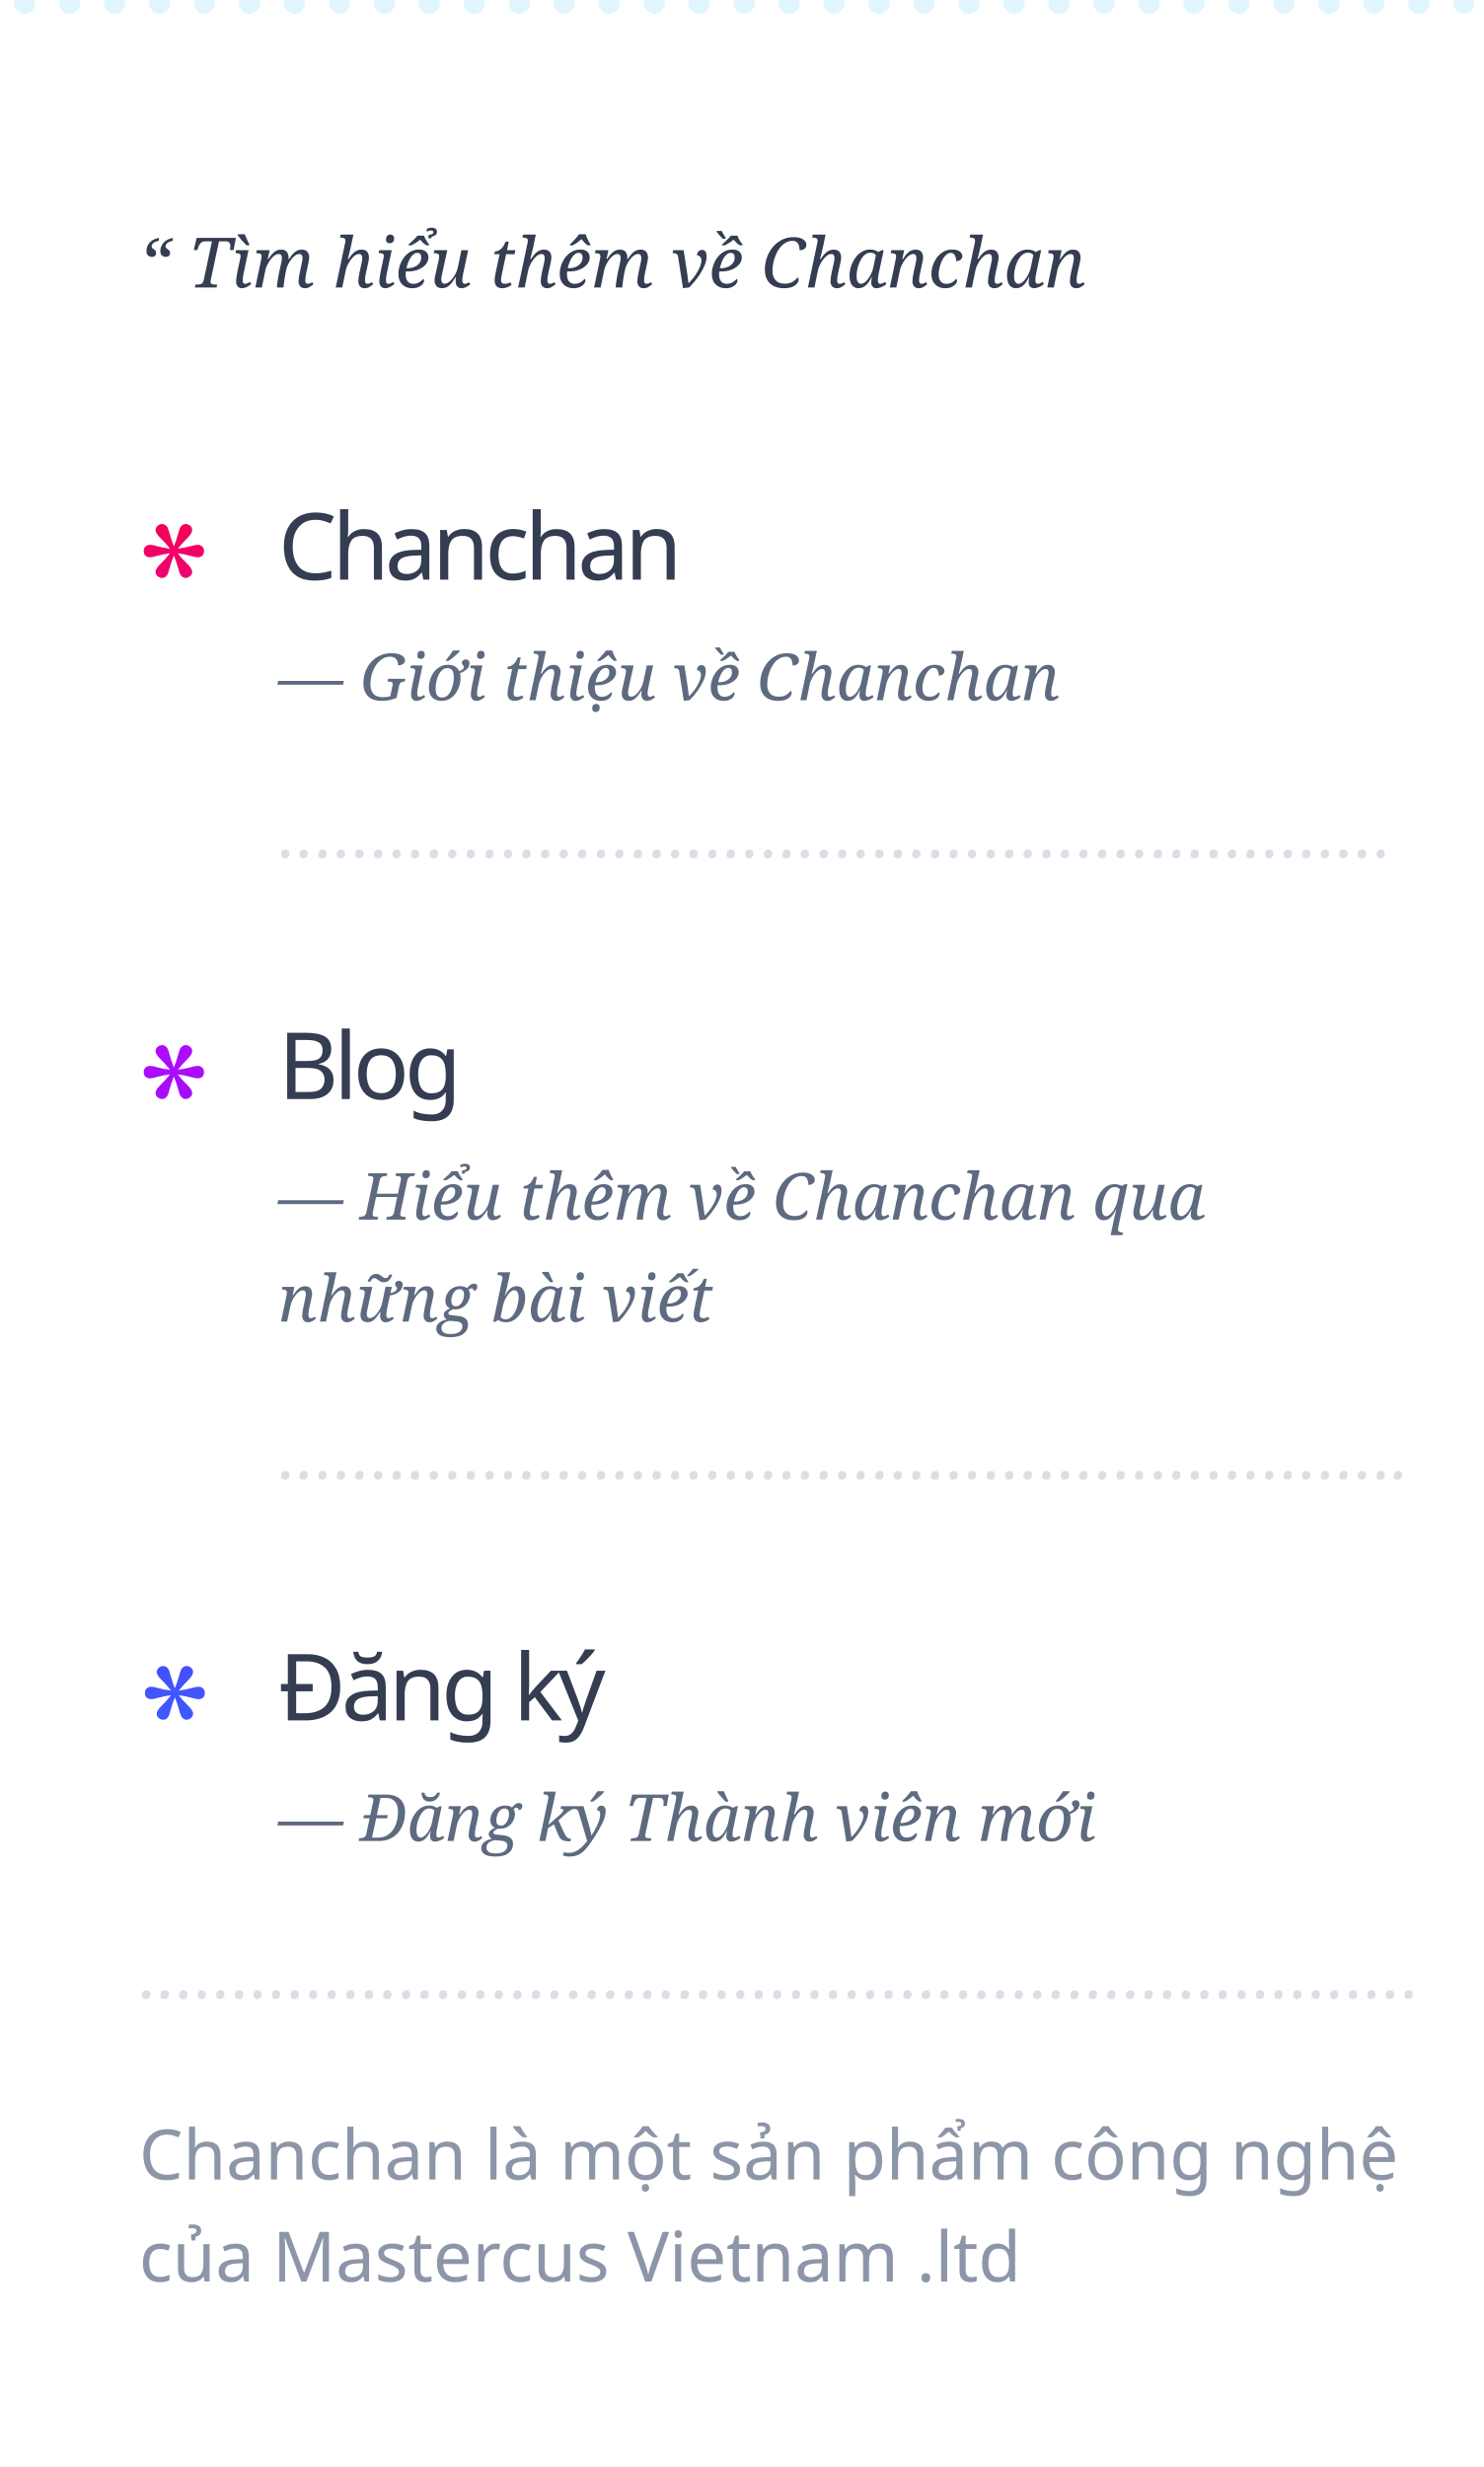
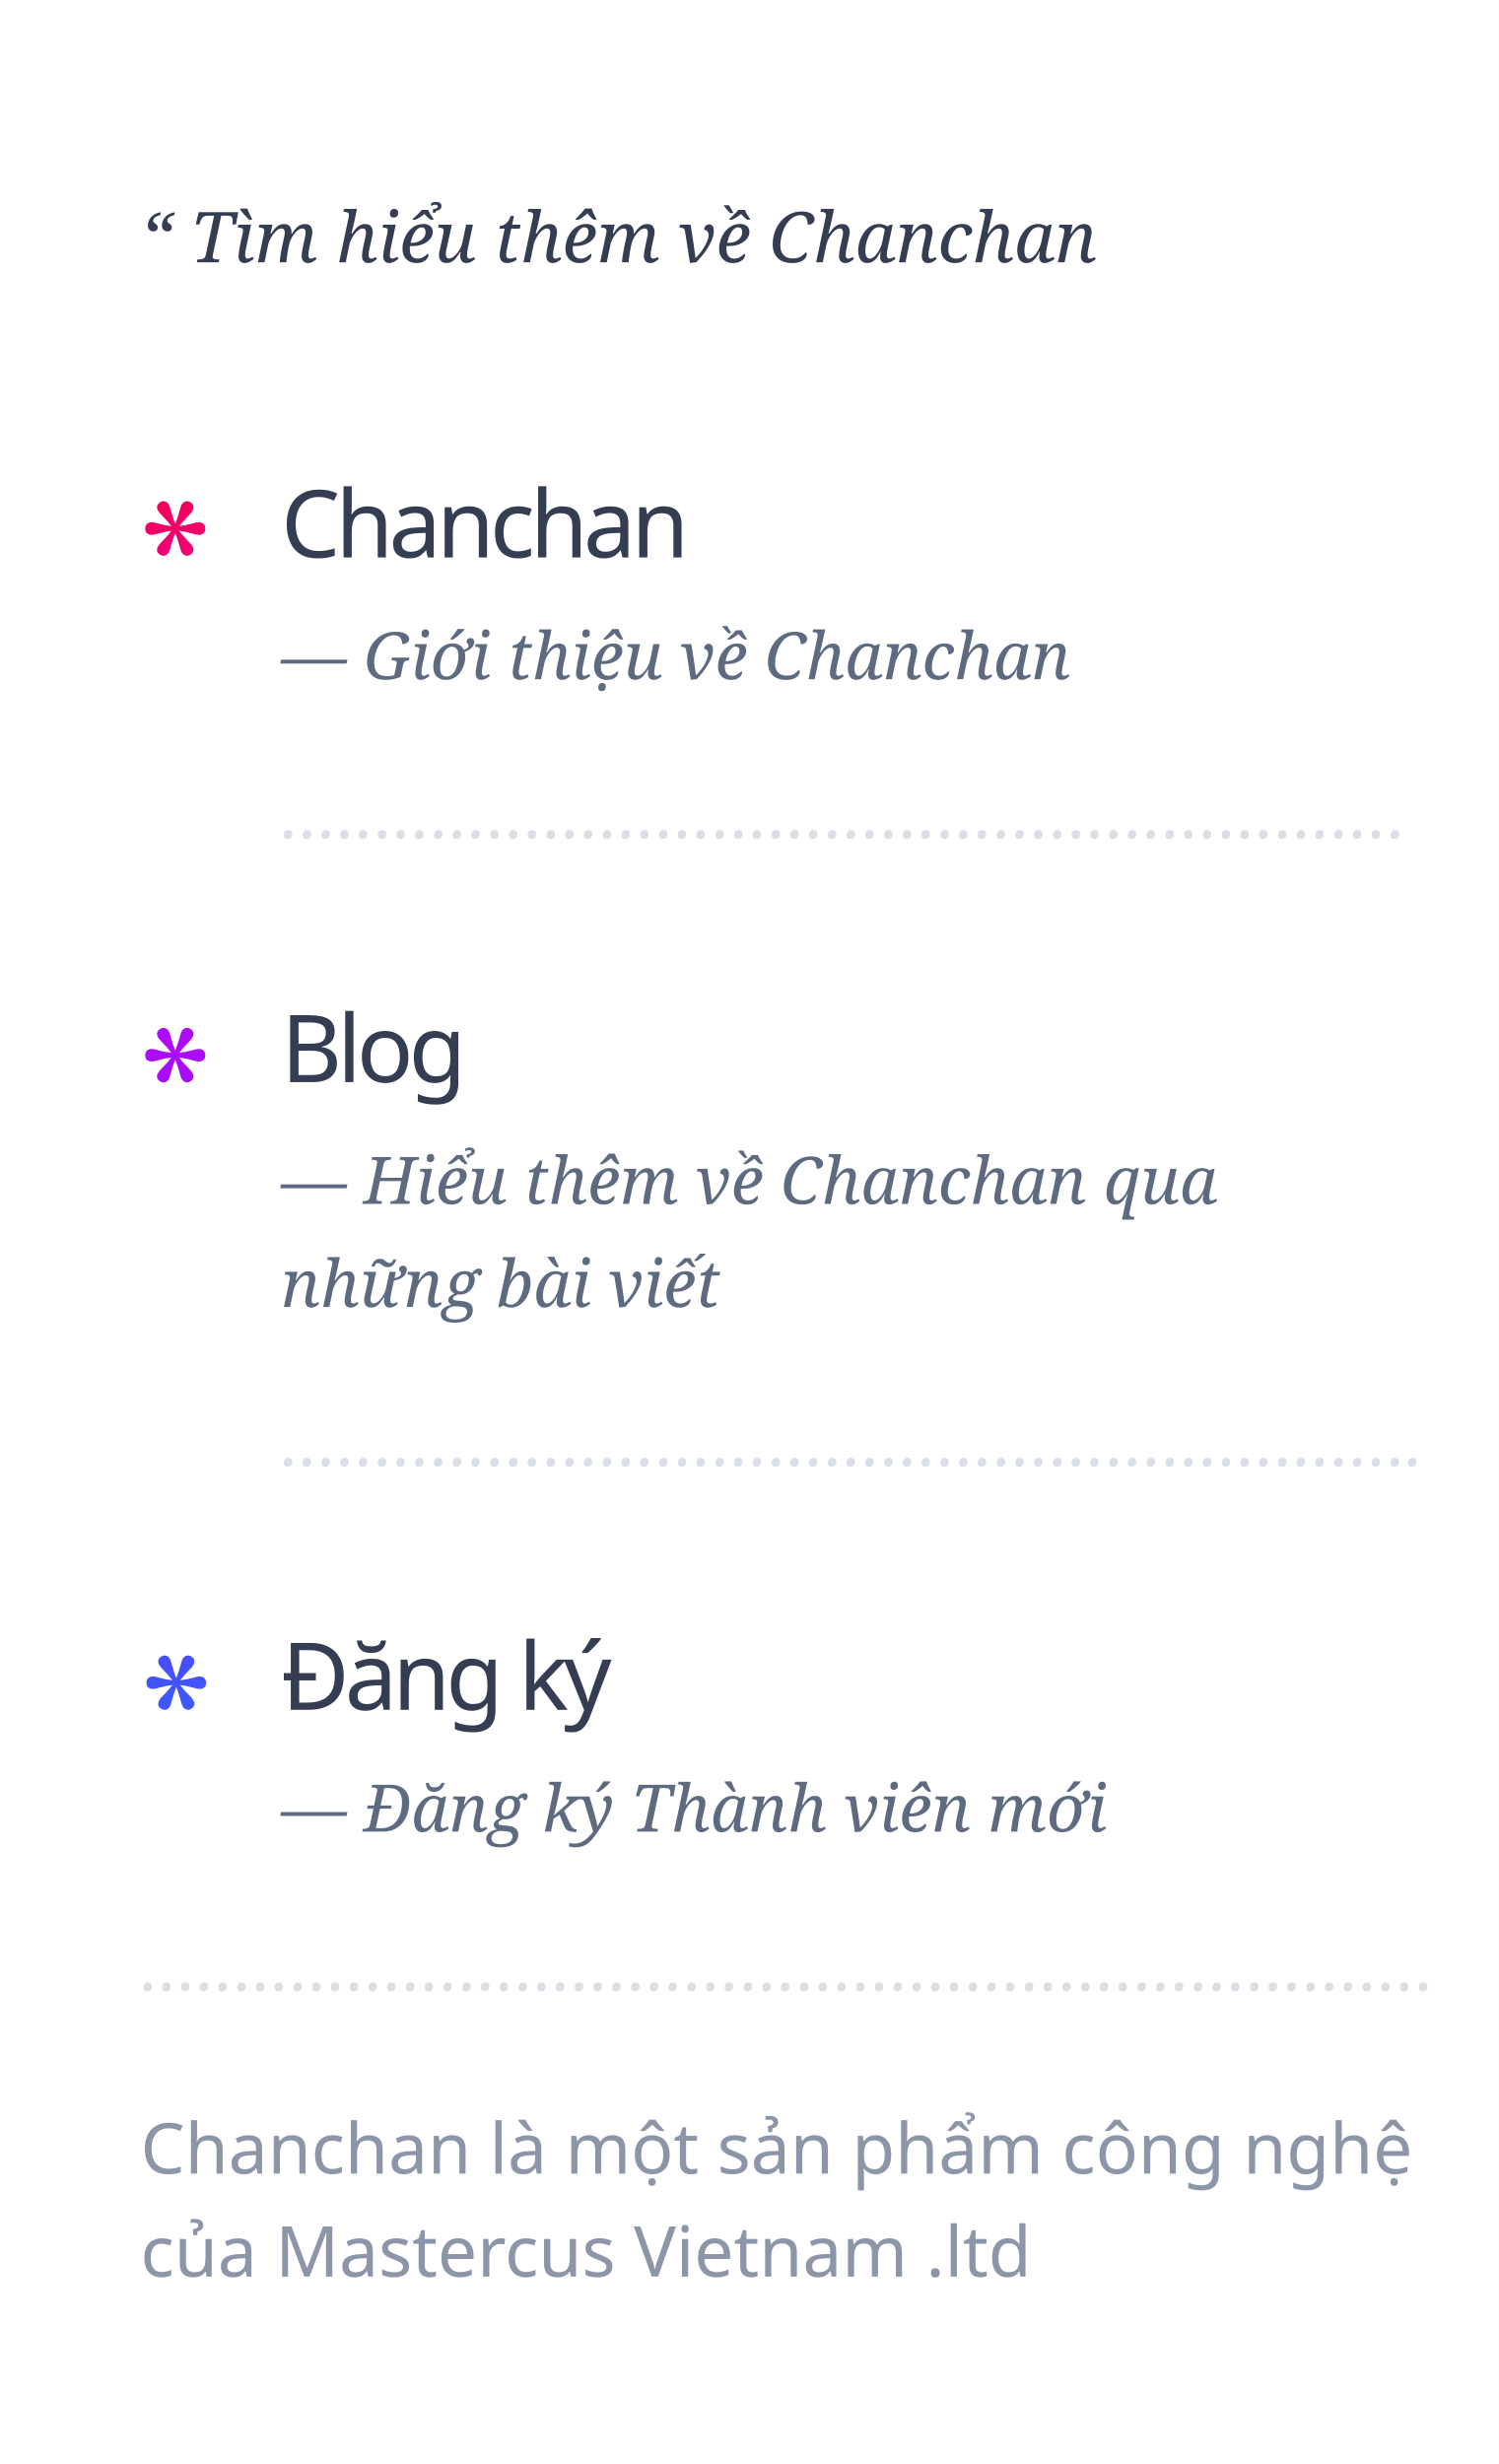
- <svg xmlns="http://www.w3.org/2000/svg" width="320px" height="532px" viewBox="0 0 320 532" version="1.1">
+ <svg xmlns="http://www.w3.org/2000/svg" width="320px" height="526px" viewBox="0 0 320 526" version="1.1">
  <defs>
    <linearGradient x1="28.348%" y1="0%" x2="28.348%" y2="100%" id="linearGradient-1">
      <stop stop-color="#F50057" offset="0%" />
      <stop stop-color="#D500F9" offset="27.032%" />
      <stop stop-color="#651FFF" offset="76.635%" />
      <stop stop-color="#3D5AFE" offset="100%" />
    </linearGradient>
  </defs>
  <g id="maplink" stroke="none" stroke-width="1" fill="none" fill-rule="evenodd">
-     <rect fill="#E1F5FE" x="0" y="0" width="320" height="532" />
-     <path d="M3.047,1.0003845e-11 C3.016,0.167 3,0.34 3,0.519 C3,1.199 3.229,1.782 3.687,2.269 C4.144,2.756 4.684,3 5.306,3 C5.916,3 6.453,2.76 6.917,2.279 C7.38,1.798 7.612,1.212 7.612,0.519 C7.612,0.34 7.596,0.167 7.564,1.00044556e-11 L12.747,1.00044417e-11 C12.715,0.167 12.7,0.34 12.7,0.519 C12.7,1.199 12.928,1.782 13.386,2.269 C13.844,2.756 14.384,3 15.006,3 C15.616,3 16.153,2.76 16.616,2.279 C17.08,1.798 17.312,1.212 17.312,0.519 C17.312,0.34 17.296,0.167 17.264,1.00042336e-11 L22.446,1.00044417e-11 C22.415,0.167 22.399,0.34 22.399,0.519 C22.399,1.199 22.628,1.782 23.086,2.269 C23.543,2.756 24.083,3 24.705,3 C25.327,3 25.867,2.756 26.325,2.269 C26.783,1.782 27.011,1.199 27.011,0.519 C27.011,0.34 26.996,0.167 26.964,1.00042336e-11 L32.146,1.00044417e-11 C32.115,0.167 32.099,0.34 32.099,0.519 C32.099,1.199 32.328,1.782 32.785,2.269 C33.243,2.756 33.783,3 34.405,3 C35.015,3 35.552,2.76 36.016,2.279 C36.479,1.798 36.711,1.212 36.711,0.519 C36.711,0.34 36.695,0.167 36.663,1.00042336e-11 L41.846,1.00044417e-11 C41.814,0.167 41.798,0.34 41.798,0.519 C41.798,1.199 42.027,1.782 42.485,2.269 C42.943,2.756 43.483,3 44.105,3 C44.715,3 45.252,2.76 45.715,2.279 C46.179,1.798 46.411,1.212 46.411,0.519 C46.411,0.34 46.395,0.167 46.363,1.00042336e-11 L51.545,1.00044417e-11 C51.514,0.167 51.498,0.34 51.498,0.519 C51.498,1.199 51.727,1.782 52.185,2.269 C52.642,2.756 53.182,3 53.804,3 C54.426,3 54.966,2.756 55.424,2.269 C55.881,1.782 56.11,1.199 56.11,0.519 C56.11,0.34 56.095,0.167 56.063,1.00042336e-11 L61.245,1.00044417e-11 C61.213,0.167 61.198,0.34 61.198,0.519 C61.198,1.199 61.427,1.782 61.884,2.269 C62.342,2.756 62.882,3 63.504,3 C64.114,3 64.651,2.76 65.115,2.279 C65.578,1.798 65.81,1.212 65.81,0.519 C65.81,0.34 65.794,0.167 65.762,1.00044556e-11 L70.945,1.00044417e-11 C70.913,0.167 70.897,0.34 70.897,0.519 C70.897,1.199 71.126,1.782 71.584,2.269 C72.042,2.756 72.581,3 73.203,3 C73.814,3 74.351,2.76 74.814,2.279 C75.278,1.798 75.51,1.212 75.51,0.519 C75.51,0.34 75.494,0.167 75.462,1.00044556e-11 L80.644,1.00044417e-11 C80.613,0.167 80.597,0.34 80.597,0.519 C80.597,1.199 80.826,1.782 81.284,2.269 C81.741,2.756 82.281,3 82.903,3 C83.525,3 84.065,2.756 84.523,2.269 C84.98,1.782 85.209,1.199 85.209,0.519 C85.209,0.34 85.193,0.167 85.162,1.00042336e-11 L90.344,1.00044417e-11 C90.312,0.167 90.297,0.34 90.297,0.519 C90.297,1.199 90.525,1.782 90.983,2.269 C91.441,2.756 91.981,3 92.603,3 C93.213,3 93.75,2.76 94.213,2.279 C94.677,1.798 94.909,1.212 94.909,0.519 C94.909,0.34 94.893,0.167 94.861,1.00042336e-11 L100.043,1.00044417e-11 C100.012,0.167 99.996,0.34 99.996,0.519 C99.996,1.199 100.225,1.782 100.683,2.269 C101.14,2.756 101.68,3 102.302,3 C102.913,3 103.449,2.76 103.913,2.279 C104.377,1.798 104.608,1.212 104.608,0.519 C104.608,0.34 104.592,0.167 104.561,1.00042336e-11 L109.743,1.00044417e-11 C109.712,0.167 109.696,0.34 109.696,0.519 C109.696,1.199 109.925,1.782 110.382,2.269 C110.84,2.756 111.38,3 112.002,3 C112.624,3 113.164,2.756 113.621,2.269 C114.079,1.782 114.308,1.199 114.308,0.519 C114.308,0.34 114.292,0.167 114.261,9.9962677e-12 L119.443,1.00044417e-11 C119.411,0.167 119.395,0.34 119.395,0.519 C119.395,1.199 119.624,1.782 120.082,2.269 C120.54,2.756 121.08,3 121.702,3 C122.312,3 122.849,2.76 123.312,2.279 C123.776,1.798 124.008,1.212 124.008,0.519 C124.008,0.34 123.992,0.167 123.96,1.00042336e-11 L129.142,1.00044417e-11 C129.111,0.167 129.095,0.34 129.095,0.519 C129.095,1.199 129.324,1.782 129.782,2.269 C130.239,2.756 130.779,3 131.401,3 C132.011,3 132.548,2.76 133.012,2.279 C133.475,1.798 133.707,1.212 133.707,0.519 C133.707,0.34 133.691,0.167 133.659,1.00042336e-11 L138.842,1.00044417e-11 C138.81,0.167 138.795,0.34 138.795,0.519 C138.795,1.199 139.024,1.782 139.481,2.269 C139.939,2.756 140.479,3 141.101,3 C141.723,3 142.263,2.756 142.72,2.269 C143.178,1.782 143.407,1.199 143.407,0.519 C143.407,0.34 143.391,0.167 143.36,9.96674965e-12 L148.542,1.00044417e-11 C148.51,0.167 148.494,0.34 148.494,0.519 C148.494,1.199 148.723,1.782 149.181,2.269 C149.639,2.756 150.178,3 150.8,3 C151.411,3 151.948,2.76 152.411,2.279 C152.875,1.798 153.106,1.212 153.106,0.519 C153.106,0.34 153.091,0.167 153.059,1.00042336e-11 L158.241,1.00044417e-11 C158.21,0.167 158.194,0.34 158.194,0.519 C158.194,1.199 158.423,1.782 158.88,2.269 C159.338,2.756 159.878,3 160.5,3 C161.11,3 161.647,2.76 162.111,2.279 C162.574,1.798 162.806,1.212 162.806,0.519 C162.806,0.34 162.79,0.167 162.758,1.00120329e-11 L167.941,1.00044417e-11 C167.909,0.167 167.894,0.34 167.894,0.519 C167.894,1.199 168.122,1.782 168.58,2.269 C169.038,2.756 169.578,3 170.2,3 C170.822,3 171.361,2.756 171.819,2.269 C172.277,1.782 172.506,1.199 172.506,0.519 C172.506,0.34 172.49,0.167 172.458,9.96674965e-12 L177.64,1.00044417e-11 C177.609,0.167 177.593,0.34 177.593,0.519 C177.593,1.199 177.822,1.782 178.28,2.269 C178.737,2.756 179.277,3 179.899,3 C180.51,3 181.046,2.76 181.51,2.279 C181.974,1.798 182.205,1.212 182.205,0.519 C182.205,0.34 182.189,0.167 182.158,1.00044556e-11 L187.34,1.00044417e-11 C187.309,0.167 187.293,0.34 187.293,0.519 C187.293,1.199 187.522,1.782 187.979,2.269 C188.437,2.756 188.977,3 189.599,3 C190.209,3 190.746,2.76 191.21,2.279 C191.673,1.798 191.905,1.212 191.905,0.519 C191.905,0.34 191.889,0.167 191.857,1.00042336e-11 L197.04,1.00044417e-11 C197.008,0.167 196.992,0.34 196.992,0.519 C196.992,1.199 197.221,1.782 197.679,2.269 C198.137,2.756 198.676,3 199.298,3 C199.92,3 200.46,2.756 200.918,2.269 C201.376,1.782 201.605,1.199 201.605,0.519 C201.605,0.34 201.589,0.167 201.557,9.96674965e-12 L206.739,1.00044417e-11 C206.708,0.167 206.692,0.34 206.692,0.519 C206.692,1.199 206.921,1.782 207.379,2.269 C207.836,2.756 208.376,3 208.998,3 C209.608,3 210.145,2.76 210.609,2.279 C211.072,1.798 211.304,1.212 211.304,0.519 C211.304,0.34 211.288,0.167 211.256,1.00042336e-11 L216.439,1.00044417e-11 C216.407,0.167 216.392,0.34 216.392,0.519 C216.392,1.199 216.62,1.782 217.078,2.269 C217.536,2.756 218.076,3 218.698,3 C219.308,3 219.845,2.76 220.308,2.279 C220.772,1.798 221.004,1.212 221.004,0.519 C221.004,0.34 220.988,0.167 220.956,1.00042336e-11 L226.138,1.00044417e-11 C226.107,0.167 226.091,0.34 226.091,0.519 C226.091,1.199 226.32,1.782 226.778,2.269 C227.236,2.756 227.775,3 228.397,3 C229.019,3 229.559,2.756 230.017,2.269 C230.475,1.782 230.703,1.199 230.703,0.519 C230.703,0.34 230.688,0.167 230.656,1.00042336e-11 L235.838,1.00044417e-11 C235.807,0.167 235.791,0.34 235.791,0.519 C235.791,1.199 236.02,1.782 236.477,2.269 C236.935,2.756 237.475,3 238.097,3 C238.707,3 239.244,2.76 239.708,2.279 C240.171,1.798 240.403,1.212 240.403,0.519 C240.403,0.34 240.387,0.167 240.355,1.00223441e-11 L245.538,1.00044417e-11 C245.506,0.167 245.49,0.34 245.49,0.519 C245.49,1.199 245.719,1.782 246.177,2.269 C246.635,2.756 247.175,3 247.797,3 C248.407,3 248.944,2.76 249.407,2.279 C249.871,1.798 250.103,1.212 250.103,0.519 C250.103,0.34 250.087,0.167 250.055,1.00120329e-11 L255.237,1.00044417e-11 C255.206,0.167 255.19,0.34 255.19,0.519 C255.19,1.199 255.419,1.782 255.877,2.269 C256.334,2.756 256.874,3 257.496,3 C258.118,3 258.658,2.756 259.116,2.269 C259.573,1.782 259.802,1.199 259.802,0.519 C259.802,0.34 259.787,0.167 259.755,1.00042336e-11 L264.937,1.00044417e-11 C264.905,0.167 264.89,0.34 264.89,0.519 C264.89,1.199 265.119,1.782 265.576,2.269 C266.034,2.756 266.574,3 267.196,3 C267.806,3 268.343,2.76 268.807,2.279 C269.27,1.798 269.502,1.212 269.502,0.519 C269.502,0.34 269.486,0.167 269.454,9.94844485e-12 L274.637,1.00044417e-11 C274.605,0.167 274.589,0.34 274.589,0.519 C274.589,1.199 274.818,1.782 275.276,2.269 C275.734,2.756 276.273,3 276.895,3 C277.506,3 278.043,2.76 278.506,2.279 C278.97,1.798 279.202,1.212 279.202,0.519 C279.202,0.34 279.186,0.167 279.154,1.00044556e-11 L284.336,1.00044417e-11 C284.305,0.167 284.289,0.34 284.289,0.519 C284.289,1.199 284.518,1.782 284.976,2.269 C285.433,2.756 285.973,3 286.595,3 C287.217,3 287.757,2.756 288.215,2.269 C288.672,1.782 288.901,1.199 288.901,0.519 C288.901,0.34 288.885,0.167 288.854,1.00042336e-11 L294.036,1.00044417e-11 C294.004,0.167 293.989,0.34 293.989,0.519 C293.989,1.199 294.217,1.782 294.675,2.269 C295.133,2.756 295.673,3 296.295,3 C296.905,3 297.442,2.76 297.905,2.279 C298.369,1.798 298.601,1.212 298.601,0.519 C298.601,0.34 298.585,0.167 298.553,1.00044556e-11 L303.735,1.00044417e-11 C303.704,0.167 303.688,0.34 303.688,0.519 C303.688,1.199 303.917,1.782 304.375,2.269 C304.832,2.756 305.372,3 305.994,3 C306.605,3 307.141,2.76 307.605,2.279 C308.069,1.798 308.3,1.212 308.3,0.519 C308.3,0.34 308.284,0.167 308.253,1.00042336e-11 L313.435,1.00044417e-11 C313.404,0.167 313.388,0.34 313.388,0.519 C313.388,1.199 313.617,1.782 314.074,2.269 C314.532,2.756 315.072,3 315.694,3 C316.316,3 316.856,2.756 317.313,2.269 C317.771,1.782 318,1.199 318,0.519 C318,0.34 317.984,0.167 317.953,1.00044556e-11 L320,1.00044417e-11 L320,532 L0,532 L0,1.00044417e-11 L3.047,1.00044417e-11 Z" id="Rectangle-2" fill="#FFFFFF" />
-     <g id="1" transform="translate(60, 106)">
+     <rect fill="#FFFFFF" x="0" y="0" width="320" height="526" />
+     <g id="1" transform="translate(60, 100)">
      <text id="Chanchan" font-family="SFCompactDisplay-Semibold, SF Compact Display" font-size="20" font-weight="500" line-spacing="20" letter-spacing="-1" fill="#343D51">
        <tspan x="0" y="19">Chanchan</tspan>
      </text>
      <text id="—-Giới-thiệu-về-Chan" font-family="Georgia-Italic, Georgia" font-size="14" font-style="italic" font-weight="normal" line-spacing="22" fill="#5D6A80">
        <tspan x="0" y="45">— Giới thiệu về Chanchan</tspan>
      </text>
      <text id="……………………………………………………" font-family="Georgia-Italic, Georgia" font-size="14" font-style="italic" font-weight="normal" line-spacing="22" fill="#DADFE7">
        <tspan x="0" y="79">……………………………………………………</tspan>
      </text>
    </g>
-     <g id="2" transform="translate(60, 218)">
+     <g id="2" transform="translate(60, 212)">
      <text id="Blog" font-family="SFCompactDisplay-Semibold, SF Compact Display" font-size="20" font-weight="500" line-spacing="20" letter-spacing="-1" fill="#343D51">
        <tspan x="0" y="19">Blog</tspan>
      </text>
      <text id="—-Hiểu-thêm-về-Chanc" font-family="Georgia-Italic, Georgia" font-size="14" font-style="italic" font-weight="normal" line-spacing="22" fill="#5D6A80">
        <tspan x="0" y="45">— Hiểu thêm về Chanchan qua </tspan>
        <tspan x="0" y="67">những bài viết</tspan>
      </text>
      <text id="……………………………………………………" font-family="Georgia-Italic, Georgia" font-size="14" font-style="italic" font-weight="normal" line-spacing="22" fill="#DADFE7">
        <tspan x="0" y="101">…………………………………………………….</tspan>
      </text>
    </g>
-     <g id="3" transform="translate(30, 352)">
+     <g id="3" transform="translate(30, 346)">
      <text id="Đăng-ký" font-family="SFCompactDisplay-Semibold, SF Compact Display" font-size="20" font-weight="500" line-spacing="20" letter-spacing="-1" fill="#343D51">
        <tspan x="30" y="19">Đăng ký</tspan>
      </text>
      <text id="—-Đăng-ký-Thành-viên" font-family="Georgia-Italic, Georgia" font-size="14" font-style="italic" font-weight="normal" line-spacing="22" fill="#5D6A80">
        <tspan x="30" y="45">— Đăng ký Thành viên mới</tspan>
      </text>
      <text id="……………………………………………………" font-family="Georgia-Italic, Georgia" font-size="14" font-style="italic" font-weight="normal" line-spacing="22" fill="#DADFE7">
        <tspan x="0" y="79">……………………………………………………………</tspan>
      </text>
    </g>
    <text id="Chanchan-là-một-sản" font-family="SFCompactDisplay-Regular, SF Compact Display" font-size="15" font-weight="normal" line-spacing="22" fill="#8C96A8">
-       <tspan x="30" y="470">Chanchan là một sản phẩm công nghệ </tspan>
-       <tspan x="30" y="492">của Mastercus Vietnam .ltd</tspan>
+       <tspan x="30" y="464">Chanchan là một sản phẩm công nghệ </tspan>
+       <tspan x="30" y="486">của Mastercus Vietnam .ltd</tspan>
    </text>
    <text id="“-Tìm-hiểu-thêm-về-C" font-family="Georgia-Italic, Georgia" font-size="15" font-style="italic" font-weight="normal" line-spacing="22" fill="#343D51">
-       <tspan x="30" y="62">“ Tìm hiểu thêm về Chanchan</tspan>
+       <tspan x="30" y="56">“ Tìm hiểu thêm về Chanchan</tspan>
    </text>
-     <path d="M44,118.832 C44,119.302 43.866,119.644 43.599,119.858 C43.331,120.073 42.993,120.18 42.584,120.18 C42.321,120.18 41.778,120.065 40.955,119.835 C40.131,119.605 39.257,119.433 38.334,119.318 C38.943,120.112 39.614,120.859 40.349,121.559 C41.083,122.26 41.45,122.855 41.45,123.346 C41.45,123.691 41.298,123.992 40.994,124.248 C40.69,124.504 40.37,124.632 40.034,124.632 C39.803,124.632 39.588,124.567 39.389,124.436 C39.189,124.305 39.016,124.12 38.869,123.879 C38.743,123.649 38.573,123.127 38.358,122.312 C38.143,121.497 37.857,120.661 37.5,119.804 C37.154,120.619 36.865,121.457 36.634,122.32 C36.404,123.182 36.236,123.702 36.131,123.879 C35.963,124.141 35.792,124.331 35.619,124.452 C35.446,124.572 35.228,124.632 34.966,124.632 C34.62,124.632 34.297,124.509 33.998,124.263 C33.699,124.018 33.55,123.712 33.55,123.346 C33.55,122.855 33.917,122.26 34.651,121.559 C35.386,120.859 36.057,120.112 36.666,119.318 C35.784,119.422 34.919,119.592 34.069,119.827 C33.219,120.062 32.668,120.18 32.416,120.18 C32.007,120.18 31.669,120.073 31.401,119.858 C31.134,119.644 31,119.302 31,118.832 C31,118.403 31.134,118.071 31.401,117.836 C31.669,117.601 32.007,117.483 32.416,117.483 C32.742,117.483 33.264,117.591 33.982,117.805 C34.701,118.019 35.596,118.189 36.666,118.314 C35.973,117.436 35.281,116.666 34.588,116.002 C33.896,115.338 33.55,114.766 33.55,114.285 C33.55,113.941 33.702,113.64 34.006,113.384 C34.31,113.128 34.63,113 34.966,113 C35.207,113 35.425,113.063 35.619,113.188 C35.813,113.314 35.984,113.496 36.131,113.737 C36.257,113.967 36.43,114.494 36.65,115.32 C36.87,116.146 37.154,116.982 37.5,117.828 C37.846,116.971 38.132,116.13 38.358,115.304 C38.583,114.479 38.754,113.956 38.869,113.737 C38.995,113.517 39.16,113.34 39.365,113.204 C39.57,113.068 39.793,113 40.034,113 C40.38,113 40.703,113.123 41.002,113.368 C41.301,113.614 41.45,113.92 41.45,114.285 C41.45,114.766 41.122,115.328 40.467,115.971 C39.811,116.613 39.105,117.395 38.35,118.314 C39.399,118.178 40.299,118.006 41.049,117.797 C41.799,117.588 42.311,117.483 42.584,117.483 C42.993,117.483 43.331,117.601 43.599,117.836 C43.866,118.071 44,118.403 44,118.832 Z M44.172,365.078 C44.172,365.547 44.039,365.888 43.773,366.102 C43.508,366.315 43.172,366.422 42.766,366.422 C42.505,366.422 41.966,366.307 41.148,366.078 C40.331,365.849 39.464,365.677 38.547,365.562 C39.151,366.354 39.818,367.099 40.547,367.797 C41.276,368.495 41.641,369.089 41.641,369.578 C41.641,369.922 41.49,370.221 41.188,370.477 C40.885,370.732 40.568,370.859 40.234,370.859 C40.005,370.859 39.792,370.794 39.594,370.664 C39.396,370.534 39.224,370.349 39.078,370.109 C38.953,369.88 38.784,369.359 38.57,368.547 C38.357,367.734 38.073,366.901 37.719,366.047 C37.375,366.859 37.089,367.695 36.859,368.555 C36.63,369.414 36.464,369.932 36.359,370.109 C36.193,370.37 36.023,370.56 35.852,370.68 C35.68,370.799 35.464,370.859 35.203,370.859 C34.859,370.859 34.539,370.737 34.242,370.492 C33.945,370.247 33.797,369.943 33.797,369.578 C33.797,369.089 34.161,368.495 34.891,367.797 C35.62,367.099 36.286,366.354 36.891,365.562 C36.016,365.667 35.156,365.836 34.312,366.07 C33.469,366.305 32.922,366.422 32.672,366.422 C32.266,366.422 31.93,366.315 31.664,366.102 C31.398,365.888 31.266,365.547 31.266,365.078 C31.266,364.651 31.398,364.32 31.664,364.086 C31.93,363.852 32.266,363.734 32.672,363.734 C32.995,363.734 33.513,363.841 34.227,364.055 C34.94,364.268 35.828,364.437 36.891,364.562 C36.203,363.687 35.516,362.919 34.828,362.258 C34.141,361.596 33.797,361.026 33.797,360.547 C33.797,360.203 33.948,359.904 34.25,359.648 C34.552,359.393 34.87,359.266 35.203,359.266 C35.443,359.266 35.659,359.328 35.852,359.453 C36.044,359.578 36.214,359.76 36.359,360 C36.484,360.229 36.656,360.755 36.875,361.578 C37.094,362.401 37.375,363.234 37.719,364.078 C38.063,363.224 38.346,362.385 38.57,361.562 C38.794,360.74 38.964,360.219 39.078,360 C39.203,359.781 39.367,359.604 39.57,359.469 C39.773,359.333 39.995,359.266 40.234,359.266 C40.578,359.266 40.898,359.388 41.195,359.633 C41.492,359.878 41.641,360.182 41.641,360.547 C41.641,361.026 41.315,361.586 40.664,362.227 C40.013,362.867 39.313,363.646 38.562,364.562 C39.604,364.427 40.497,364.255 41.242,364.047 C41.987,363.839 42.495,363.734 42.766,363.734 C43.172,363.734 43.508,363.852 43.773,364.086 C44.039,364.32 44.172,364.651 44.172,365.078 Z M44,231.2 C44,231.67 43.866,232.012 43.599,232.227 C43.331,232.441 42.993,232.548 42.584,232.548 C42.321,232.548 41.778,232.433 40.955,232.203 C40.131,231.973 39.257,231.801 38.334,231.686 C38.943,232.48 39.614,233.227 40.349,233.927 C41.083,234.628 41.45,235.223 41.45,235.715 C41.45,236.059 41.298,236.36 40.994,236.616 C40.69,236.872 40.37,237 40.034,237 C39.803,237 39.588,236.935 39.389,236.804 C39.189,236.673 39.016,236.488 38.869,236.248 C38.743,236.018 38.573,235.495 38.358,234.68 C38.143,233.865 37.857,233.029 37.5,232.172 C37.154,232.987 36.865,233.826 36.634,234.688 C36.404,235.55 36.236,236.07 36.131,236.248 C35.963,236.509 35.792,236.7 35.619,236.82 C35.446,236.94 35.228,237 34.966,237 C34.62,237 34.297,236.877 33.998,236.632 C33.699,236.386 33.55,236.08 33.55,235.715 C33.55,235.223 33.917,234.628 34.651,233.927 C35.386,233.227 36.057,232.48 36.666,231.686 C35.784,231.79 34.919,231.96 34.069,232.195 C33.219,232.43 32.668,232.548 32.416,232.548 C32.007,232.548 31.669,232.441 31.401,232.227 C31.134,232.012 31,231.67 31,231.2 C31,230.771 31.134,230.439 31.401,230.204 C31.669,229.969 32.007,229.852 32.416,229.852 C32.742,229.852 33.264,229.959 33.982,230.173 C34.701,230.387 35.596,230.557 36.666,230.682 C35.973,229.805 35.281,229.034 34.588,228.37 C33.896,227.707 33.55,227.134 33.55,226.654 C33.55,226.309 33.702,226.008 34.006,225.752 C34.31,225.496 34.63,225.368 34.966,225.368 C35.207,225.368 35.425,225.431 35.619,225.556 C35.813,225.682 35.984,225.865 36.131,226.105 C36.257,226.335 36.43,226.863 36.65,227.688 C36.87,228.514 37.154,229.35 37.5,230.196 C37.846,229.339 38.132,228.498 38.358,227.673 C38.583,226.847 38.754,226.324 38.869,226.105 C38.995,225.885 39.16,225.708 39.365,225.572 C39.57,225.436 39.793,225.368 40.034,225.368 C40.38,225.368 40.703,225.491 41.002,225.737 C41.301,225.982 41.45,226.288 41.45,226.654 C41.45,227.134 41.122,227.696 40.467,228.339 C39.811,228.982 39.105,229.763 38.35,230.682 C39.399,230.547 40.299,230.374 41.049,230.165 C41.799,229.956 42.311,229.852 42.584,229.852 C42.993,229.852 43.331,229.969 43.599,230.204 C43.866,230.439 44,230.771 44,231.2 Z" id="*-2" fill="url(#linearGradient-1)" fill-rule="nonzero" />
+     <path d="M43.83,112.835 C43.83,113.305 43.698,113.648 43.434,113.862 C43.17,114.077 42.836,114.184 42.432,114.184 C42.173,114.184 41.638,114.069 40.825,113.839 C40.012,113.609 39.15,113.436 38.238,113.321 C38.839,114.116 39.502,114.863 40.227,115.564 C40.952,116.265 41.314,116.861 41.314,117.352 C41.314,117.697 41.164,117.998 40.864,118.254 C40.563,118.51 40.247,118.638 39.916,118.638 C39.688,118.638 39.476,118.573 39.279,118.442 C39.082,118.311 38.912,118.126 38.767,117.885 C38.642,117.655 38.474,117.132 38.262,116.317 C38.049,115.501 37.767,114.665 37.415,113.807 C37.073,114.623 36.789,115.462 36.561,116.325 C36.333,117.187 36.167,117.708 36.064,117.885 C35.898,118.147 35.73,118.338 35.559,118.458 C35.388,118.578 35.173,118.638 34.914,118.638 C34.573,118.638 34.254,118.515 33.959,118.27 C33.664,118.024 33.516,117.718 33.516,117.352 C33.516,116.861 33.879,116.265 34.604,115.564 C35.329,114.863 35.991,114.116 36.592,113.321 C35.722,113.426 34.868,113.596 34.029,113.831 C33.19,114.066 32.647,114.184 32.398,114.184 C31.994,114.184 31.66,114.077 31.396,113.862 C31.132,113.648 31,113.305 31,112.835 C31,112.406 31.132,112.074 31.396,111.839 C31.66,111.604 31.994,111.486 32.398,111.486 C32.719,111.486 33.234,111.593 33.944,111.807 C34.653,112.022 35.536,112.192 36.592,112.317 C35.908,111.439 35.225,110.668 34.542,110.004 C33.858,109.34 33.516,108.767 33.516,108.286 C33.516,107.941 33.667,107.64 33.967,107.384 C34.267,107.128 34.583,107 34.914,107 C35.153,107 35.367,107.063 35.559,107.188 C35.751,107.314 35.919,107.497 36.064,107.737 C36.188,107.967 36.359,108.495 36.576,109.321 C36.794,110.147 37.073,110.984 37.415,111.831 C37.757,110.974 38.039,110.132 38.262,109.306 C38.484,108.48 38.653,107.957 38.767,107.737 C38.891,107.518 39.054,107.34 39.256,107.204 C39.458,107.068 39.678,107 39.916,107 C40.258,107 40.576,107.123 40.871,107.369 C41.166,107.614 41.314,107.92 41.314,108.286 C41.314,108.767 40.99,109.329 40.343,109.972 C39.696,110.615 39,111.397 38.254,112.317 C39.29,112.181 40.177,112.009 40.918,111.8 C41.658,111.59 42.163,111.486 42.432,111.486 C42.836,111.486 43.17,111.604 43.434,111.839 C43.698,112.074 43.83,112.406 43.83,112.835 Z M44,359.216 C44,359.685 43.869,360.026 43.607,360.24 C43.345,360.453 43.013,360.56 42.612,360.56 C42.355,360.56 41.823,360.445 41.016,360.216 C40.209,359.987 39.353,359.815 38.448,359.7 C39.045,360.492 39.703,361.238 40.422,361.936 C41.142,362.634 41.502,363.228 41.502,363.718 C41.502,364.062 41.353,364.362 41.055,364.617 C40.756,364.872 40.443,365 40.114,365 C39.888,365 39.677,364.935 39.482,364.805 C39.286,364.674 39.117,364.489 38.973,364.25 C38.849,364.02 38.682,363.499 38.472,362.686 C38.261,361.873 37.981,361.04 37.631,360.185 C37.292,360.998 37.009,361.834 36.783,362.694 C36.557,363.554 36.392,364.072 36.289,364.25 C36.125,364.51 35.958,364.7 35.788,364.82 C35.619,364.94 35.405,365 35.148,365 C34.809,365 34.493,364.878 34.2,364.633 C33.907,364.388 33.76,364.083 33.76,363.718 C33.76,363.228 34.12,362.634 34.84,361.936 C35.56,361.238 36.217,360.492 36.814,359.7 C35.95,359.804 35.102,359.974 34.269,360.208 C33.437,360.443 32.897,360.56 32.65,360.56 C32.249,360.56 31.918,360.453 31.655,360.24 C31.393,360.026 31.262,359.685 31.262,359.216 C31.262,358.788 31.393,358.457 31.655,358.223 C31.918,357.988 32.249,357.871 32.65,357.871 C32.969,357.871 33.48,357.978 34.184,358.192 C34.889,358.405 35.765,358.575 36.814,358.7 C36.135,357.824 35.457,357.056 34.778,356.394 C34.1,355.732 33.76,355.161 33.76,354.682 C33.76,354.338 33.909,354.038 34.208,353.783 C34.506,353.528 34.819,353.4 35.148,353.4 C35.385,353.4 35.598,353.462 35.788,353.588 C35.978,353.713 36.146,353.895 36.289,354.135 C36.413,354.364 36.582,354.89 36.798,355.714 C37.014,356.537 37.292,357.371 37.631,358.215 C37.97,357.36 38.25,356.521 38.472,355.698 C38.693,354.875 38.86,354.354 38.973,354.135 C39.096,353.916 39.258,353.739 39.458,353.603 C39.659,353.468 39.877,353.4 40.114,353.4 C40.453,353.4 40.769,353.522 41.062,353.767 C41.355,354.012 41.502,354.317 41.502,354.682 C41.502,355.161 41.181,355.722 40.538,356.362 C39.895,357.003 39.204,357.783 38.464,358.7 C39.492,358.564 40.373,358.392 41.109,358.184 C41.844,357.975 42.345,357.871 42.612,357.871 C43.013,357.871 43.345,357.988 43.607,358.223 C43.869,358.457 44,358.788 44,359.216 Z M43.83,225.264 C43.83,225.735 43.698,226.077 43.434,226.292 C43.17,226.506 42.836,226.613 42.432,226.613 C42.173,226.613 41.638,226.498 40.825,226.268 C40.012,226.038 39.15,225.865 38.238,225.75 C38.839,226.545 39.502,227.293 40.227,227.993 C40.952,228.694 41.314,229.29 41.314,229.781 C41.314,230.127 41.164,230.427 40.864,230.683 C40.563,230.94 40.247,231.068 39.916,231.068 C39.688,231.068 39.476,231.002 39.279,230.872 C39.082,230.741 38.912,230.555 38.767,230.315 C38.642,230.085 38.474,229.562 38.262,228.746 C38.049,227.931 37.767,227.094 37.415,226.237 C37.073,227.052 36.789,227.891 36.561,228.754 C36.333,229.617 36.167,230.137 36.064,230.315 C35.898,230.576 35.73,230.767 35.559,230.887 C35.388,231.007 35.173,231.068 34.914,231.068 C34.573,231.068 34.254,230.945 33.959,230.699 C33.664,230.453 33.516,230.147 33.516,229.781 C33.516,229.29 33.879,228.694 34.604,227.993 C35.329,227.293 35.991,226.545 36.592,225.75 C35.722,225.855 34.868,226.025 34.029,226.26 C33.19,226.495 32.647,226.613 32.398,226.613 C31.994,226.613 31.66,226.506 31.396,226.292 C31.132,226.077 31,225.735 31,225.264 C31,224.835 31.132,224.503 31.396,224.268 C31.66,224.033 31.994,223.915 32.398,223.915 C32.719,223.915 33.234,224.022 33.944,224.237 C34.653,224.451 35.536,224.621 36.592,224.747 C35.908,223.868 35.225,223.097 34.542,222.433 C33.858,221.769 33.516,221.197 33.516,220.716 C33.516,220.371 33.667,220.07 33.967,219.814 C34.267,219.558 34.583,219.429 34.914,219.429 C35.153,219.429 35.367,219.492 35.559,219.618 C35.751,219.743 35.919,219.926 36.064,220.167 C36.188,220.397 36.359,220.925 36.576,221.751 C36.794,222.577 37.073,223.413 37.415,224.26 C37.757,223.403 38.039,222.561 38.262,221.735 C38.484,220.909 38.653,220.386 38.767,220.167 C38.891,219.947 39.054,219.769 39.256,219.633 C39.458,219.497 39.678,219.429 39.916,219.429 C40.258,219.429 40.576,219.552 40.871,219.798 C41.166,220.044 41.314,220.35 41.314,220.716 C41.314,221.197 40.99,221.759 40.343,222.402 C39.696,223.045 39,223.826 38.254,224.747 C39.29,224.611 40.177,224.438 40.918,224.229 C41.658,224.02 42.163,223.915 42.432,223.915 C42.836,223.915 43.17,224.033 43.434,224.268 C43.698,224.503 43.83,224.835 43.83,225.264 Z" id="*-2" fill="url(#linearGradient-1)" fill-rule="nonzero" />
  </g>
</svg>
